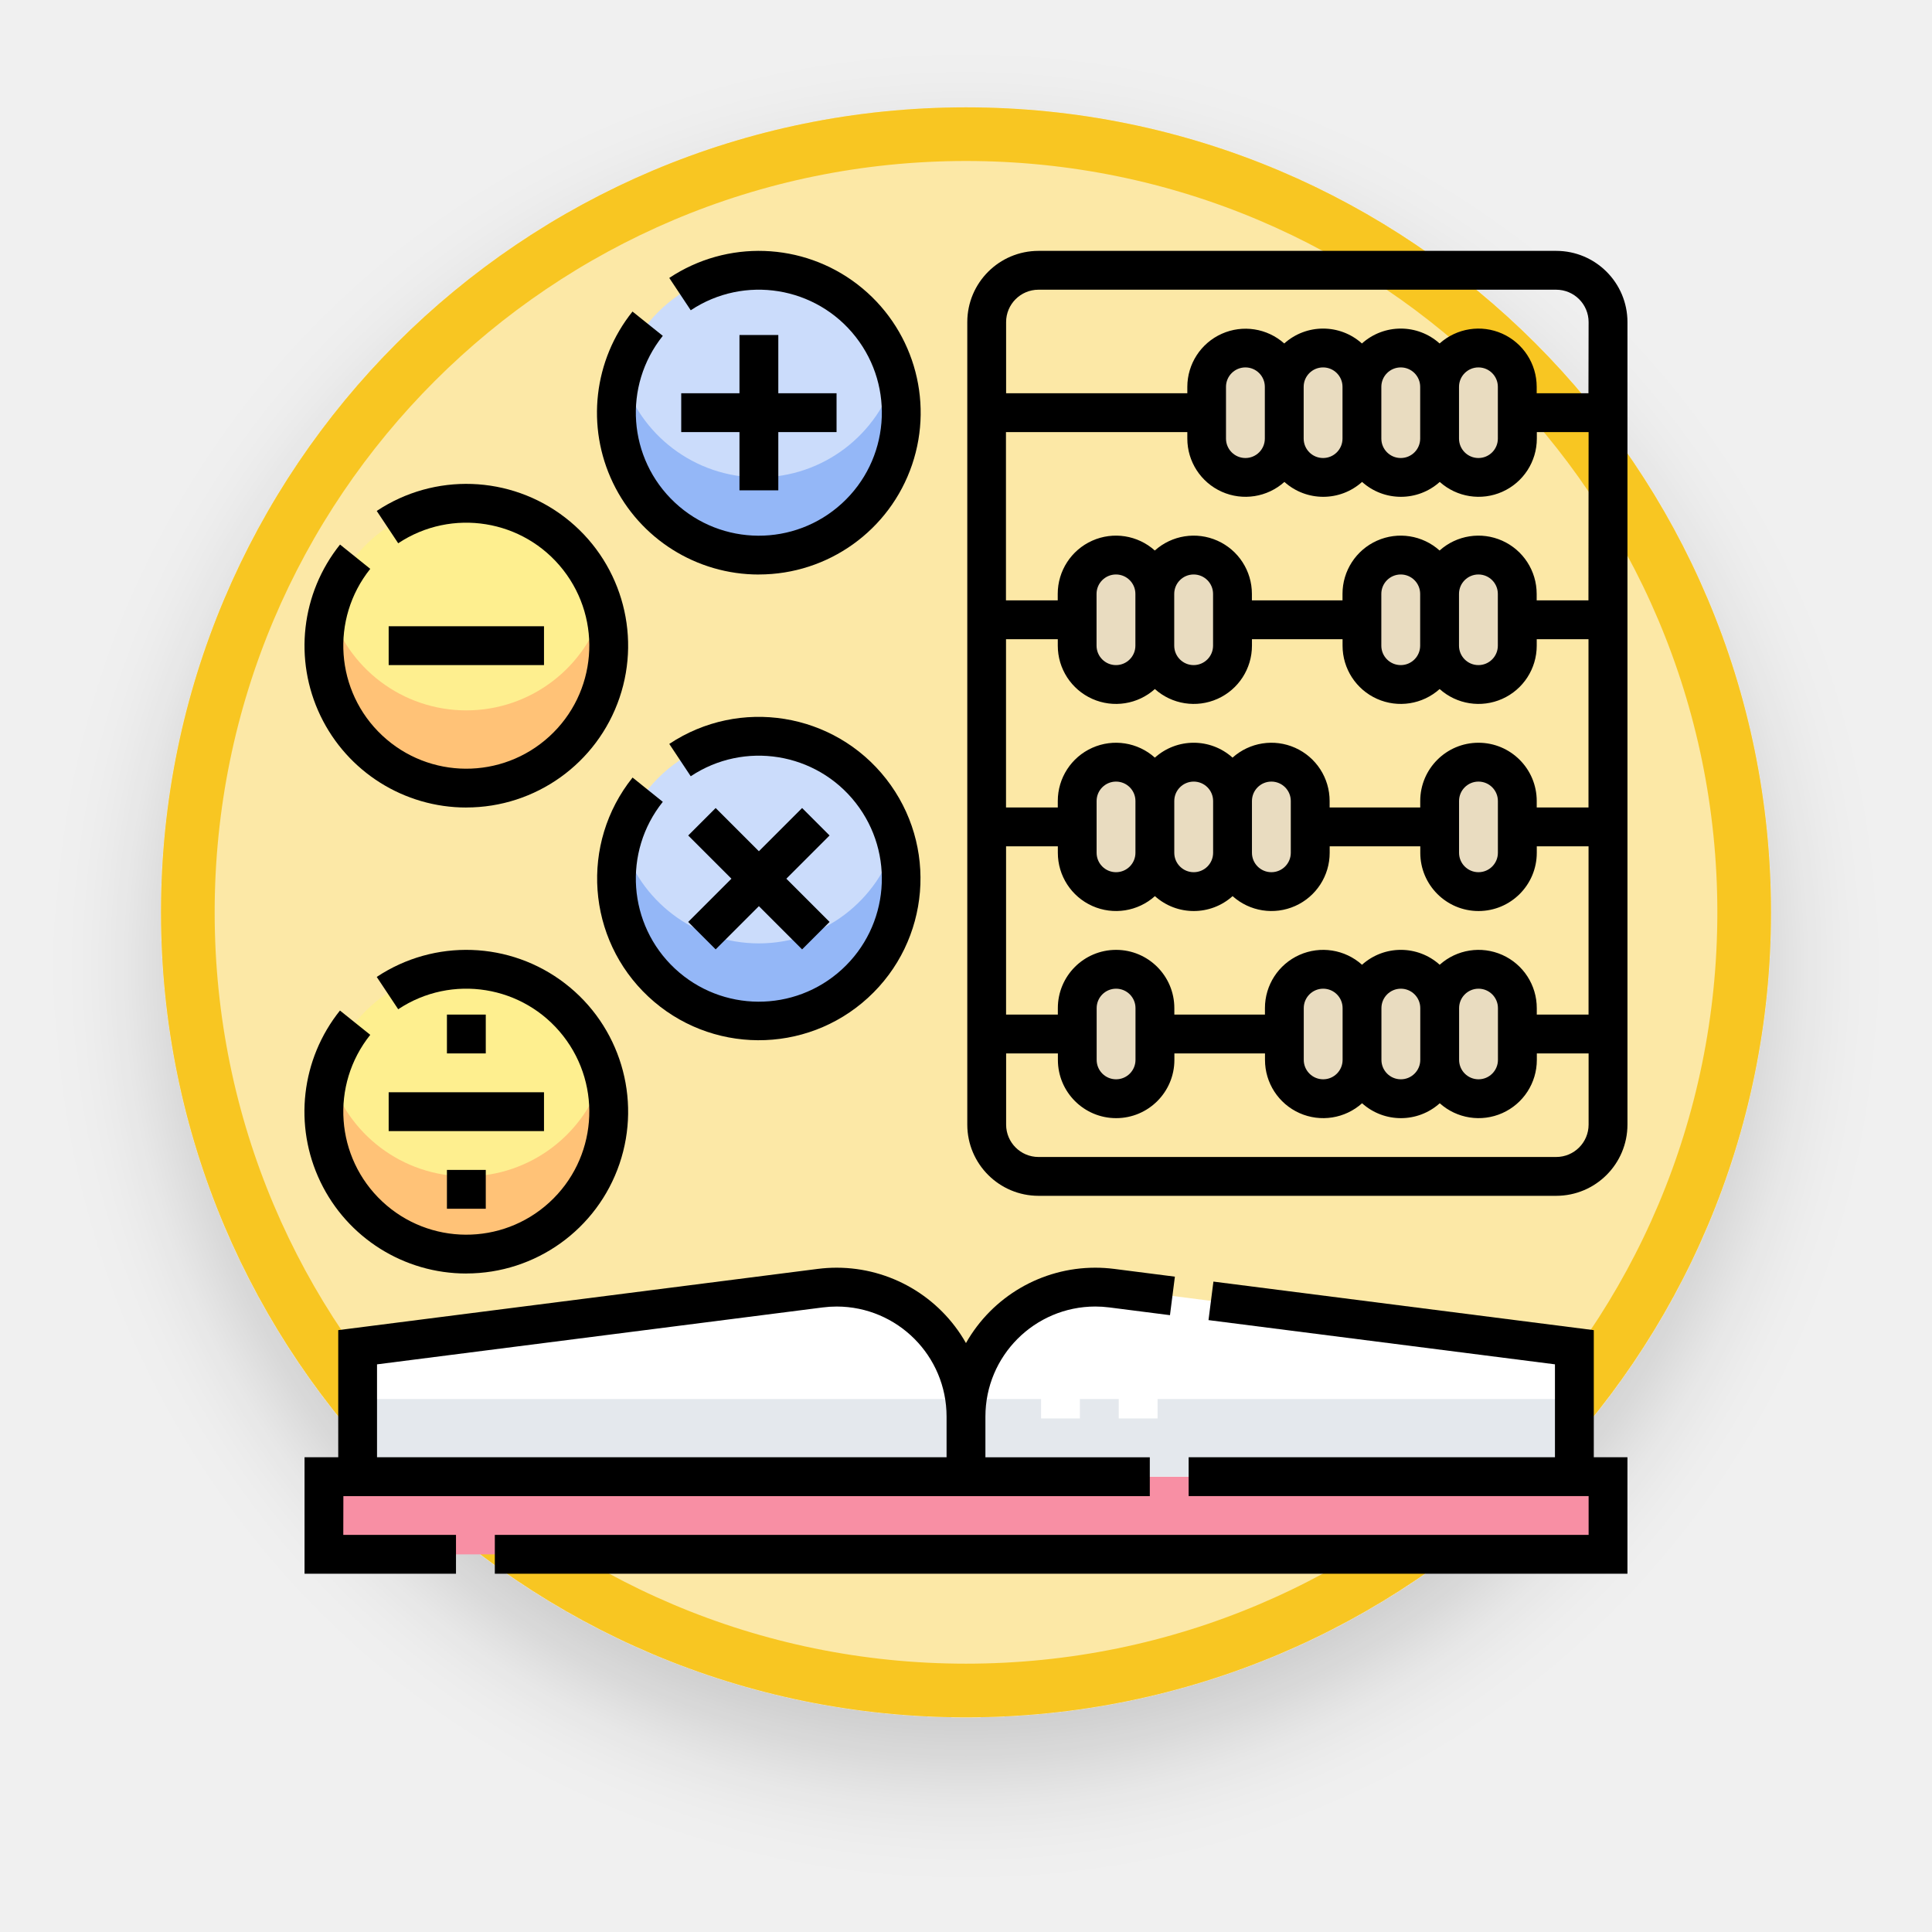
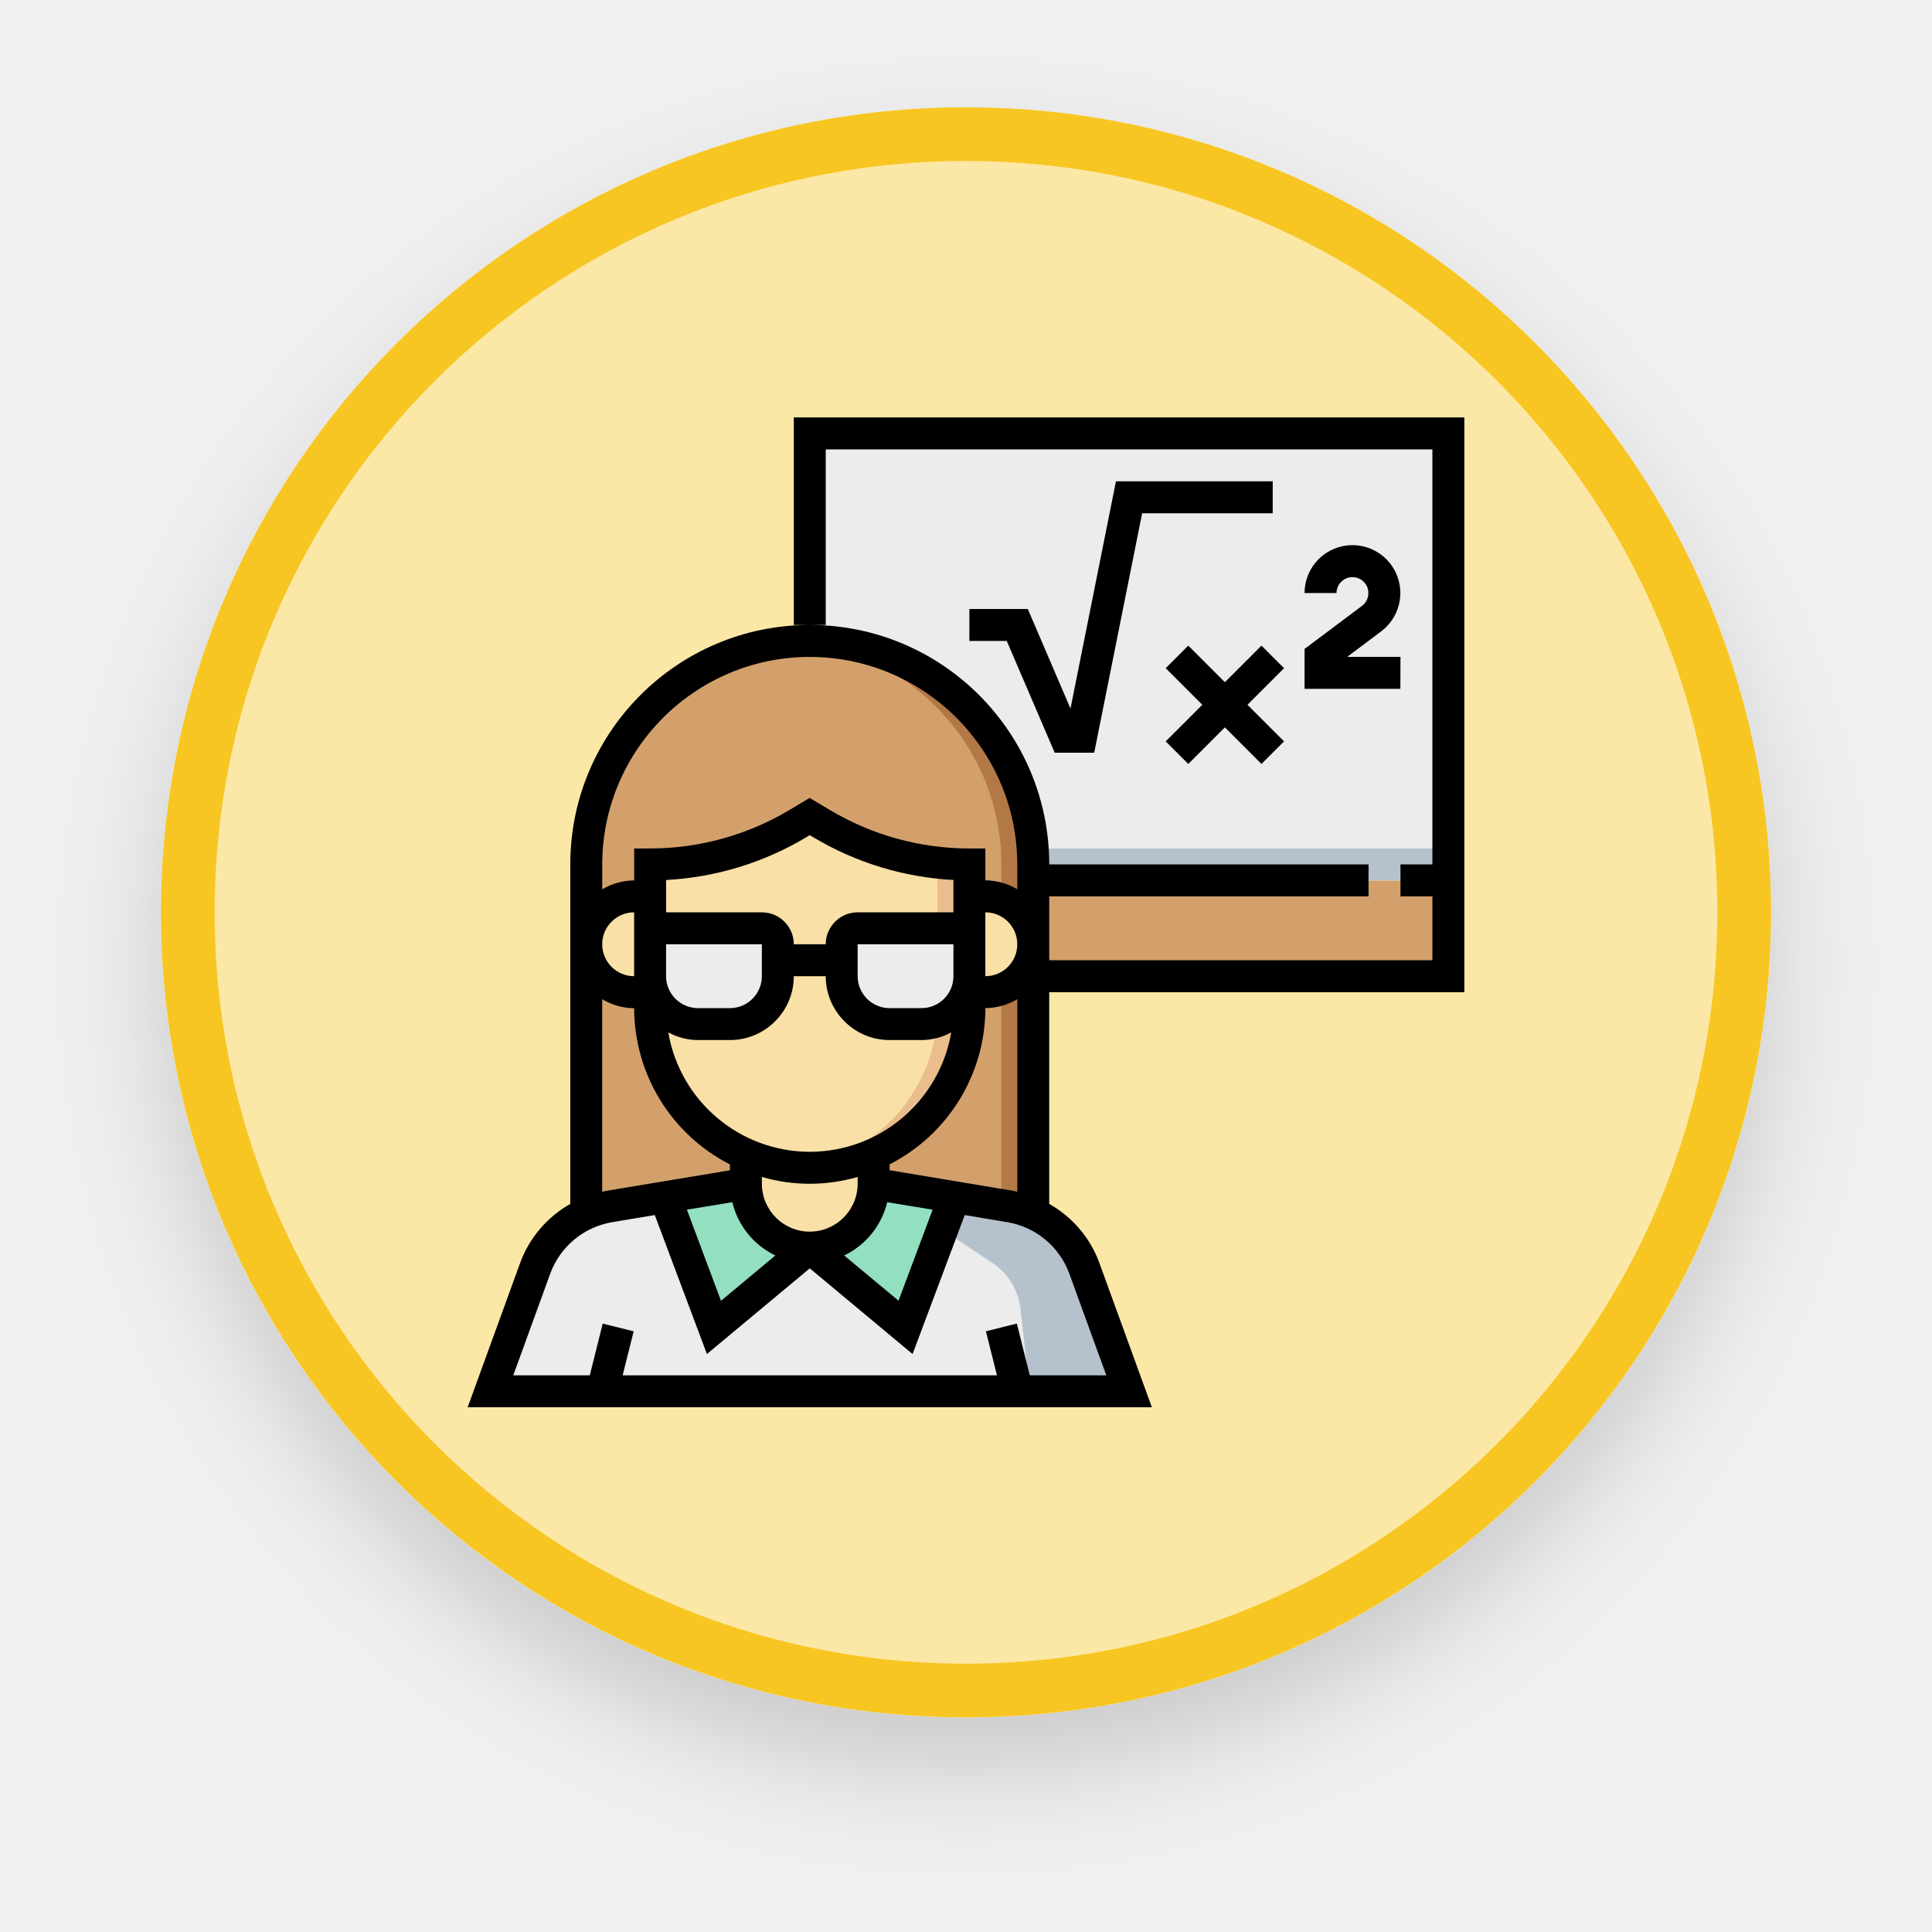
<svg xmlns="http://www.w3.org/2000/svg" width="108" height="108" viewBox="0 0 108 108">
  <defs>
    <filter id="Ellipse_11513" x="0" y="0" width="108" height="108" filterUnits="userSpaceOnUse">
      <feOffset dy="3" input="SourceAlpha" />
      <feGaussianBlur stdDeviation="3" result="blur" />
      <feFlood flood-opacity="0.161" />
      <feComposite operator="in" in2="blur" />
      <feComposite in="SourceGraphic" />
    </filter>
  </defs>
-   <g id="Group_1143496" data-name="Group 1143496" transform="translate(-746 -564)">
-     <g id="Group_1143495" data-name="Group 1143495" transform="translate(559 -593)">
+   <g id="Group_1143923" data-name="Group 1143923" transform="translate(-746 -515)">
+     <g id="Group_1143495" data-name="Group 1143495" transform="translate(559 -642)">
      <g transform="matrix(1, 0, 0, 1, 187, 1157)" filter="url(#Ellipse_11513)">
        <g id="Ellipse_11513-2" data-name="Ellipse 11513" transform="translate(9 6)" fill="#fce8a6" stroke="#f8c624" stroke-width="3">
          <circle cx="45" cy="45" r="45" stroke="none" />
          <circle cx="45" cy="45" r="43.5" fill="none" />
        </g>
      </g>
    </g>
-     <g id="maths_3655656" transform="translate(763.024 578.024)">
-       <g id="Flat_26_" transform="translate(1.085 1.085)">
-         <path id="Path_904830" data-name="Path 904830" d="M7.5,473.5H79.28v4.342H7.5Z" transform="translate(-7.5 -406.061)" fill="#f88fa4" />
-         <path id="Path_904831" data-name="Path 904831" d="M88.518,410.877H20.5v-7.236l25.857-3.3a7.236,7.236,0,0,1,8.152,7.178v0a7.236,7.236,0,0,1,8.152-7.178l25.857,3.3Z" transform="translate(-18.619 -343.438)" fill="#fff" />
-         <path id="Path_904832" data-name="Path 904832" d="M54.509,444.483a7.322,7.322,0,0,0-.068-.983H20.5v4.342H88.518V443.5H54.577A7.321,7.321,0,0,0,54.509,444.483Z" transform="translate(-18.619 -380.403)" fill="#e4e8ed" />
-         <g id="Group_1143447" data-name="Group 1143447" transform="translate(42.113 4.342)">
-           <path id="Path_904833" data-name="Path 904833" d="M380.671,44.736a2.171,2.171,0,0,1-2.171-2.171V39.671a2.171,2.171,0,1,1,4.342,0v2.894A2.171,2.171,0,0,1,380.671,44.736Z" transform="translate(-366.923 -37.5)" fill="#e9dcc0" />
-           <path id="Path_904834" data-name="Path 904834" d="M350.671,44.736a2.171,2.171,0,0,1-2.171-2.171V39.671a2.171,2.171,0,1,1,4.342,0v2.894A2.171,2.171,0,0,1,350.671,44.736Z" transform="translate(-341.264 -37.5)" fill="#e9dcc0" />
-           <path id="Path_904835" data-name="Path 904835" d="M440.671,44.736a2.171,2.171,0,0,1-2.171-2.171V39.671a2.171,2.171,0,1,1,4.342,0v2.894A2.171,2.171,0,0,1,440.671,44.736Z" transform="translate(-418.239 -37.5)" fill="#e9dcc0" />
-           <path id="Path_904836" data-name="Path 904836" d="M410.671,44.736a2.171,2.171,0,0,1-2.171-2.171V39.671a2.171,2.171,0,1,1,4.342,0v2.894A2.171,2.171,0,0,1,410.671,44.736Z" transform="translate(-392.581 -37.5)" fill="#e9dcc0" />
-           <path id="Path_904837" data-name="Path 904837" d="M440.671,197.5a2.171,2.171,0,0,0-2.171,2.171v2.894a2.171,2.171,0,1,0,4.342,0v-2.894A2.171,2.171,0,0,0,440.671,197.5Z" transform="translate(-418.239 -174.345)" fill="#e9dcc0" />
-           <path id="Path_904838" data-name="Path 904838" d="M360.671,197.5a2.171,2.171,0,0,0-2.171,2.171v2.894a2.171,2.171,0,1,0,4.342,0v-2.894A2.171,2.171,0,0,0,360.671,197.5Z" transform="translate(-349.817 -174.345)" fill="#e9dcc0" />
-           <path id="Path_904839" data-name="Path 904839" d="M330.671,197.5a2.171,2.171,0,0,0-2.171,2.171v2.894a2.171,2.171,0,1,0,4.342,0v-2.894A2.171,2.171,0,0,0,330.671,197.5Z" transform="translate(-324.158 -174.345)" fill="#e9dcc0" />
-           <path id="Path_904840" data-name="Path 904840" d="M300.671,197.5a2.171,2.171,0,0,0-2.171,2.171v2.894a2.171,2.171,0,1,0,4.342,0v-2.894A2.171,2.171,0,0,0,300.671,197.5Z" transform="translate(-298.5 -174.345)" fill="#e9dcc0" />
-           <path id="Path_904841" data-name="Path 904841" d="M330.671,117.5a2.171,2.171,0,0,0-2.171,2.171v2.894a2.171,2.171,0,0,0,4.342,0v-2.894A2.171,2.171,0,0,0,330.671,117.5Z" transform="translate(-324.158 -105.923)" fill="#e9dcc0" />
-           <path id="Path_904842" data-name="Path 904842" d="M300.671,117.5a2.171,2.171,0,0,0-2.171,2.171v2.894a2.171,2.171,0,1,0,4.342,0v-2.894A2.171,2.171,0,0,0,300.671,117.5Z" transform="translate(-298.5 -105.923)" fill="#e9dcc0" />
-           <path id="Path_904843" data-name="Path 904843" d="M440.671,117.5a2.171,2.171,0,0,0-2.171,2.171v2.894a2.171,2.171,0,1,0,4.342,0v-2.894A2.171,2.171,0,0,0,440.671,117.5Z" transform="translate(-418.239 -105.923)" fill="#e9dcc0" />
-           <path id="Path_904844" data-name="Path 904844" d="M410.671,117.5a2.171,2.171,0,0,0-2.171,2.171v2.894a2.171,2.171,0,1,0,4.342,0v-2.894A2.171,2.171,0,0,0,410.671,117.5Z" transform="translate(-392.581 -105.923)" fill="#e9dcc0" />
-           <path id="Path_904845" data-name="Path 904845" d="M380.671,284.736a2.171,2.171,0,0,0,2.171-2.171v-2.894a2.171,2.171,0,0,0-4.342,0v2.894A2.171,2.171,0,0,0,380.671,284.736Z" transform="translate(-366.923 -242.768)" fill="#e9dcc0" />
-           <path id="Path_904846" data-name="Path 904846" d="M300.671,284.736a2.171,2.171,0,0,0,2.171-2.171v-2.894a2.171,2.171,0,1,0-4.342,0v2.894A2.171,2.171,0,0,0,300.671,284.736Z" transform="translate(-298.5 -242.768)" fill="#e9dcc0" />
-           <path id="Path_904847" data-name="Path 904847" d="M410.671,284.736a2.171,2.171,0,0,0,2.171-2.171v-2.894a2.171,2.171,0,1,0-4.342,0v2.894A2.171,2.171,0,0,0,410.671,284.736Z" transform="translate(-392.581 -242.768)" fill="#e9dcc0" />
-           <path id="Path_904848" data-name="Path 904848" d="M440.671,284.736a2.171,2.171,0,0,0,2.171-2.171v-2.894a2.171,2.171,0,1,0-4.342,0v2.894A2.171,2.171,0,0,0,440.671,284.736Z" transform="translate(-418.239 -242.768)" fill="#e9dcc0" />
-         </g>
-         <circle id="Ellipse_11544" data-name="Ellipse 11544" cx="7.96" cy="7.96" r="7.96" transform="translate(16.353)" fill="#cbdcfb" />
-         <circle id="Ellipse_11545" data-name="Ellipse 11545" cx="7.96" cy="7.96" r="7.96" transform="translate(0 13.025)" fill="#feef8f" />
-         <circle id="Ellipse_11546" data-name="Ellipse 11546" cx="7.96" cy="7.96" r="7.96" transform="translate(0 39.074)" fill="#feef8f" />
-         <circle id="Ellipse_11547" data-name="Ellipse 11547" cx="7.96" cy="7.96" r="7.96" transform="translate(16.353 26.049)" fill="#cbdcfb" />
-         <path id="Path_904849" data-name="Path 904849" d="M128.46,53.289A7.961,7.961,0,0,1,120.8,47.5a7.96,7.96,0,1,0,15.315,0A7.961,7.961,0,0,1,128.46,53.289Z" transform="translate(-104.147 -41.711)" fill="#94b7f7" />
-         <path id="Path_904850" data-name="Path 904850" d="M15.46,143.289A7.961,7.961,0,0,1,7.8,137.5a7.96,7.96,0,1,0,15.315,0A7.961,7.961,0,0,1,15.46,143.289Z" transform="translate(-7.5 -118.687)" fill="#ffc277" />
-         <path id="Path_904851" data-name="Path 904851" d="M15.46,323.289A7.961,7.961,0,0,1,7.8,317.5a7.96,7.96,0,1,0,15.315,0A7.961,7.961,0,0,1,15.46,323.289Z" transform="translate(-7.5 -272.637)" fill="#ffc277" />
-         <path id="Path_904852" data-name="Path 904852" d="M128.46,233.289A7.961,7.961,0,0,1,120.8,227.5a7.96,7.96,0,1,0,15.315,0A7.961,7.961,0,0,1,128.46,233.289Z" transform="translate(-104.147 -195.662)" fill="#94b7f7" />
+     <g id="Group_1143922" data-name="Group 1143922" transform="translate(772.143 536.622)">
+       <rect id="Rectangle_405146" data-name="Rectangle 405146" width="23.204" height="5.355" transform="translate(31.618 27.593)" fill="#d3a06c" />
+       <path id="Path_978810" data-name="Path 978810" d="M171.424,34.7V9.712h35.7V34.7h-35.7Z" transform="translate(-152.3 -7.108)" fill="#ececec" />
+       <rect id="Rectangle_405147" data-name="Rectangle 405147" width="35.698" height="1.785" transform="translate(19.124 25.808)" fill="#b6c1ce" />
+       <path id="Path_978811" data-name="Path 978811" d="M59.424,146.733V126.206a12.494,12.494,0,0,1,12.494-12.494h0a12.494,12.494,0,0,1,12.494,12.494v20.526Z" transform="translate(-52.795 -99.506)" fill="#d3a06c" />
+       <path id="Path_978812" data-name="Path 978812" d="M164.316,113.712c-.3,0-.6.024-.892.045a12.486,12.486,0,0,1,11.6,12.45v20.526h1.785V126.206A12.494,12.494,0,0,0,164.316,113.712Z" transform="translate(-145.193 -99.506)" fill="#b27946" />
+       <path id="Path_978813" data-name="Path 978813" d="M243.424,241.712h1.785a2.677,2.677,0,0,1,2.677,2.677h0a2.677,2.677,0,0,1-2.677,2.677h-1.785Z" transform="translate(-216.268 -213.226)" fill="#f9e0a6" />
+       <path id="Path_978814" data-name="Path 978814" d="M44.621,390.435a5.355,5.355,0,0,0-4.152-3.452l-7.626-1.271H25.7l-7.626,1.271a5.354,5.354,0,0,0-4.152,3.452l-2.5,6.879h35.7Z" transform="translate(-10.15 -341.162)" fill="#ececec" />
+       <path id="Path_978815" data-name="Path 978815" d="M212.15,397.314H217.7l-2.5-6.879a5.355,5.355,0,0,0-4.152-3.452l-7.626-1.271,6.648,4.432a3.571,3.571,0,0,1,1.568,2.576Z" transform="translate(-180.731 -341.162)" fill="#b6c1ce" />
+       <g id="Group_1143919" data-name="Group 1143919" transform="translate(11.039 44.55)">
+         <path id="Path_978816" data-name="Path 978816" d="M179.509,386.464l-2.73,7.28-5.355-4.462,3.57-3.57Z" transform="translate(-163.339 -385.712)" fill="#92e0c0" />
+         <path id="Path_978817" data-name="Path 978817" d="M98.952,386.464l2.73,7.28,5.355-4.462-3.57-3.57Z" transform="translate(-98.952 -385.712)" fill="#92e0c0" />
      </g>
-       <g id="Group_1143448" data-name="Group 1143448" transform="translate(41.172 63.097)">
-         <path id="Path_904853" data-name="Path 904853" d="M284.5,436h2.171v2.171H284.5Z" transform="translate(-284.5 -436)" fill="#fff" />
-         <path id="Path_904854" data-name="Path 904854" d="M314.5,436h2.171v2.171H314.5Z" transform="translate(-310.158 -436)" fill="#fff" />
+       <g id="Group_1143920" data-name="Group 1143920" transform="translate(6.629 24.023)">
+         <path id="Path_978818" data-name="Path 978818" d="M63.886,241.712H62.1a2.677,2.677,0,0,0-2.677,2.677h0a2.677,2.677,0,0,0,2.677,2.677h1.785Z" transform="translate(-59.424 -237.25)" fill="#f9e0a6" />
+         <path id="Path_978819" data-name="Path 978819" d="M139.424,369.712V371.5a3.57,3.57,0,0,0,3.57,3.57h0a3.57,3.57,0,0,0,3.57-3.57v-1.785Z" transform="translate(-130.499 -350.97)" fill="#f9e0a6" />
+         <path id="Path_978820" data-name="Path 978820" d="M91.424,204.389v8.032a8.924,8.924,0,0,0,8.925,8.925h0a8.924,8.924,0,0,0,8.925-8.925v-8.032h0a16.109,16.109,0,0,1-8.288-2.3l-.636-.382-.636.382a16.109,16.109,0,0,1-8.288,2.3Z" transform="translate(-87.854 -201.712)" fill="#f9e0a6" />
      </g>
-       <g id="Outline_26_" transform="translate(0)">
-         <path id="Path_904855" data-name="Path 904855" d="M2.171,405.547h45.08v-2.171h-9.19V401.1a6.152,6.152,0,0,1,6.137-6.152,6.239,6.239,0,0,1,.792.051l3.388.433.275-2.153-3.388-.433a8.459,8.459,0,0,0-1.068-.068,8.312,8.312,0,0,0-7.223,4.213,8.312,8.312,0,0,0-7.223-4.213,8.426,8.426,0,0,0-1.067.068l-26.8,3.422v7.106H0v6.512H8.466v-2.171h-6.3Zm1.881-7.366L28.961,395a6.27,6.27,0,0,1,.792-.051A6.151,6.151,0,0,1,35.89,401.1v2.274H4.052Z" transform="translate(0 -335.937)" />
-         <path id="Path_904856" data-name="Path 904856" d="M134.933,400.855l-21.263-2.714-.275,2.153,19.367,2.472v5.195H112.285v2.171h22.359V412.3H73.5v2.171h63.314v-6.512h-1.881Z" transform="translate(-62.863 -340.523)" />
-         <path id="Path_904857" data-name="Path 904857" d="M288.923,0H259.98A3.984,3.984,0,0,0,256,3.98V48.843a3.984,3.984,0,0,0,3.98,3.98h28.944a3.984,3.984,0,0,0,3.98-3.98V3.98A3.984,3.984,0,0,0,288.923,0Zm1.809,48.843a1.811,1.811,0,0,1-1.809,1.809H259.98a1.811,1.811,0,0,1-1.809-1.809v-3.98h2.894v.362a3.256,3.256,0,0,0,6.512,0v-.362h5.065v.362a3.254,3.254,0,0,0,5.427,2.424,3.248,3.248,0,0,0,4.342,0,3.254,3.254,0,0,0,5.427-2.424v-.362h2.894Zm-27.5-3.618V42.33a1.085,1.085,0,0,1,2.171,0v2.894a1.085,1.085,0,1,1-2.171,0Zm11.577,0V42.33a1.085,1.085,0,0,1,2.171,0v2.894a1.085,1.085,0,1,1-2.171,0Zm4.342,0V42.33a1.085,1.085,0,0,1,2.171,0v2.894a1.085,1.085,0,0,1-2.171,0Zm4.342,0V42.33a1.085,1.085,0,0,1,2.171,0v2.894a1.085,1.085,0,0,1-2.171,0Zm7.236-2.533h-2.894V42.33a3.254,3.254,0,0,0-5.427-2.424,3.248,3.248,0,0,0-4.342,0,3.254,3.254,0,0,0-5.427,2.424v.362h-5.065V42.33a3.256,3.256,0,0,0-6.512,0v.362h-2.894V33.285h2.894v.362a3.254,3.254,0,0,0,5.427,2.424,3.248,3.248,0,0,0,4.342,0,3.254,3.254,0,0,0,5.427-2.424v-.362h5.065v.362a3.256,3.256,0,1,0,6.512,0v-.362h2.894Zm-27.5-9.045V30.753a1.085,1.085,0,1,1,2.171,0v2.894a1.085,1.085,0,1,1-2.171,0Zm4.342,0V30.753a1.085,1.085,0,1,1,2.171,0v2.894a1.085,1.085,0,1,1-2.171,0Zm4.342,0V30.753a1.085,1.085,0,1,1,2.171,0v2.894a1.085,1.085,0,1,1-2.171,0Zm11.577,0V30.753a1.085,1.085,0,0,1,2.171,0v2.894a1.085,1.085,0,0,1-2.171,0Zm7.236-2.533h-2.894v-.362a3.256,3.256,0,1,0-6.512,0v.362h-5.065v-.362a3.254,3.254,0,0,0-5.427-2.424,3.248,3.248,0,0,0-4.342,0,3.254,3.254,0,0,0-5.427,2.424v.362h-2.894V21.708h2.894v.362a3.254,3.254,0,0,0,5.427,2.424,3.254,3.254,0,0,0,5.427-2.424v-.362h5.065v.362a3.254,3.254,0,0,0,5.427,2.424,3.254,3.254,0,0,0,5.427-2.424v-.362h2.894Zm-27.5-9.045V19.175a1.085,1.085,0,1,1,2.171,0V22.07a1.085,1.085,0,1,1-2.171,0Zm4.342,0V19.175a1.085,1.085,0,1,1,2.171,0V22.07a1.085,1.085,0,1,1-2.171,0Zm11.577,0V19.175a1.085,1.085,0,0,1,2.171,0V22.07a1.085,1.085,0,0,1-2.171,0Zm4.342,0V19.175a1.085,1.085,0,0,1,2.171,0V22.07a1.085,1.085,0,0,1-2.171,0Zm7.236-2.533h-2.894v-.362a3.254,3.254,0,0,0-5.427-2.424,3.254,3.254,0,0,0-5.427,2.424v.362h-5.065v-.362a3.254,3.254,0,0,0-5.427-2.424,3.254,3.254,0,0,0-5.427,2.424v.362h-2.894V10.13H268.3v.362a3.254,3.254,0,0,0,5.427,2.424,3.248,3.248,0,0,0,4.342,0,3.248,3.248,0,0,0,4.342,0,3.254,3.254,0,0,0,5.427-2.424V10.13h2.894Zm-20.261-9.045V7.6a1.085,1.085,0,1,1,2.171,0v2.894a1.085,1.085,0,1,1-2.171,0Zm4.342,0V7.6a1.085,1.085,0,1,1,2.171,0v2.894a1.085,1.085,0,1,1-2.171,0Zm4.342,0V7.6a1.085,1.085,0,0,1,2.171,0v2.894a1.085,1.085,0,0,1-2.171,0Zm4.342,0V7.6a1.085,1.085,0,0,1,2.171,0v2.894a1.085,1.085,0,0,1-2.171,0Zm7.236-2.533h-2.894V7.6a3.254,3.254,0,0,0-5.427-2.424,3.248,3.248,0,0,0-4.342,0,3.248,3.248,0,0,0-4.342,0A3.254,3.254,0,0,0,268.3,7.6V7.96h-10.13V3.98a1.811,1.811,0,0,1,1.809-1.809h28.944a1.811,1.811,0,0,1,1.809,1.809Z" transform="translate(-218.952)" />
-         <path id="Path_904858" data-name="Path 904858" d="M122.045,18.09a9.045,9.045,0,1,0-5.009-16.577l1.2,1.807a6.876,6.876,0,1,1-1.562,1.43l-1.694-1.358a9.045,9.045,0,0,0,7.061,14.7Z" transform="translate(-96.647)" />
-         <path id="Path_904859" data-name="Path 904859" d="M9.045,108.09A9.045,9.045,0,1,0,4.036,91.513l1.2,1.807a6.876,6.876,0,1,1-1.562,1.43L1.984,93.392a9.045,9.045,0,0,0,7.061,14.7Z" transform="translate(0 -76.975)" />
-         <path id="Path_904860" data-name="Path 904860" d="M32.5,145h8.683v2.171H32.5Z" transform="translate(-27.797 -124.016)" />
-         <path id="Path_904861" data-name="Path 904861" d="M9.045,288.09a9.045,9.045,0,1,0-5.009-16.577l1.2,1.807a6.876,6.876,0,1,1-1.562,1.43l-1.694-1.358a9.045,9.045,0,0,0,7.061,14.7Z" transform="translate(0 -230.926)" />
-         <path id="Path_904862" data-name="Path 904862" d="M32.5,325h8.683v2.171H32.5Z" transform="translate(-27.797 -277.966)" />
-         <path id="Path_904863" data-name="Path 904863" d="M55,295h2.171v2.171H55Z" transform="translate(-47.04 -252.308)" />
-         <path id="Path_904864" data-name="Path 904864" d="M55,355h2.171v2.171H55Z" transform="translate(-47.04 -303.625)" />
-         <path id="Path_904865" data-name="Path 904865" d="M148.756,32.5v3.256H145.5v2.171h3.256v3.256h2.171V37.927h3.256V35.756h-3.256V32.5Z" transform="translate(-124.443 -27.797)" />
-         <path id="Path_904866" data-name="Path 904866" d="M114.984,183.392a9.038,9.038,0,1,0,2.052-1.879l1.2,1.807a6.876,6.876,0,1,1-1.562,1.43Z" transform="translate(-96.647 -153.951)" />
-         <path id="Path_904867" data-name="Path 904867" d="M149.732,223.1l2.416-2.416,2.416,2.416,1.535-1.535-2.416-2.416,2.416-2.416-1.535-1.535-2.416,2.416-2.416-2.416-1.535,1.535,2.416,2.416-2.416,2.416Z" transform="translate(-126.75 -184.053)" />
+       <path id="Path_978821" data-name="Path 978821" d="M171.456,224.744v8.14a8.926,8.926,0,0,1-8.032,8.88,8.925,8.925,0,0,0,9.817-8.88v-8.032A16.08,16.08,0,0,1,171.456,224.744Z" transform="translate(-145.193 -198.151)" fill="#eabd8c" />
+       <g id="Group_1143921" data-name="Group 1143921" transform="translate(10.199 30.271)">
+         <path id="Path_978822" data-name="Path 978822" d="M191.886,263.067H190.1a2.677,2.677,0,0,1-2.677-2.677V258.6a.893.893,0,0,1,.892-.892h5.355a.893.893,0,0,1,.892.892v1.785A2.677,2.677,0,0,1,191.886,263.067Z" transform="translate(-176.715 -257.712)" fill="#ececec" />
+         <path id="Path_978823" data-name="Path 978823" d="M94.1,263.067h1.785a2.677,2.677,0,0,0,2.677-2.677V258.6a.893.893,0,0,0-.892-.892H92.316a.893.893,0,0,0-.892.892v1.785A2.677,2.677,0,0,0,94.1,263.067Z" transform="translate(-91.424 -257.712)" fill="#ececec" />
      </g>
+       <path id="Path_978824" data-name="Path 978824" d="M55.714,33.84V1.712H18.231v11.6h1.785V3.5H53.929V26.7H52.144v1.785h1.785v3.57H32.51v-3.57H50.359V26.7H32.51a13.387,13.387,0,1,0-26.774,0V45.679a6.248,6.248,0,0,0-2.8,3.29L0,57.044H38.246l-2.937-8.077a6.239,6.239,0,0,0-2.8-3.289V33.84ZM14.793,45.582A4.46,4.46,0,0,0,17.2,48.56l-3.039,2.533L12.255,46Zm4.33,1.646a2.681,2.681,0,0,1-2.677-2.677v-.38a9.617,9.617,0,0,0,5.355,0v.38A2.681,2.681,0,0,1,19.124,47.227Zm4.33-1.646L25.992,46l-1.907,5.088L21.046,48.56A4.467,4.467,0,0,0,23.454,45.582Zm-4.33-2.817a8.04,8.04,0,0,1-7.909-6.676,3.525,3.525,0,0,0,1.662.429h1.785a3.573,3.573,0,0,0,3.57-3.57h1.785a3.573,3.573,0,0,0,3.57,3.57h1.785a3.525,3.525,0,0,0,1.662-.429A8.04,8.04,0,0,1,19.124,42.765Zm8.032-13.387H21.8a1.787,1.787,0,0,0-1.785,1.785H18.231a1.787,1.787,0,0,0-1.785-1.785H11.091V27.57a17.008,17.008,0,0,0,7.855-2.4l.177-.107.177.106a17.008,17.008,0,0,0,7.855,2.4Zm-1.785,5.355H23.586A1.787,1.787,0,0,1,21.8,32.948V31.163h5.355v1.785A1.787,1.787,0,0,1,25.371,34.733Zm-8.925-3.57v1.785a1.787,1.787,0,0,1-1.785,1.785H12.876a1.787,1.787,0,0,1-1.785-1.785V31.163Zm-7.14,0v1.785a1.785,1.785,0,0,1,0-3.57Zm19.634,0V29.378a1.785,1.785,0,1,1,0,3.57ZM19.124,15.1a11.615,11.615,0,0,1,11.6,11.6v1.389a3.533,3.533,0,0,0-1.785-.5V25.808h-.892a15.214,15.214,0,0,1-7.829-2.169l-1.1-.657-1.1.657A15.214,15.214,0,0,1,10.2,25.808H9.307v1.785a3.533,3.533,0,0,0-1.785.5V26.7A11.615,11.615,0,0,1,19.124,15.1ZM7.522,34.237a3.533,3.533,0,0,0,1.785.5,9.821,9.821,0,0,0,5.355,8.734v.328L7.78,44.941c-.088.014-.171.043-.259.061V34.237ZM33.633,49.578,35.7,55.259H31.422L30.7,52.366l-1.73.432.616,2.461H8.664L9.279,52.8l-1.73-.432-.723,2.893H2.549l2.065-5.681A4.476,4.476,0,0,1,8.074,46.7l2.386-.4,2.914,7.769,5.749-4.79,5.748,4.791L27.786,46.3l2.386.4A4.474,4.474,0,0,1,33.633,49.578Zm-3.167-4.637-6.88-1.147v-.328a9.82,9.82,0,0,0,5.355-8.734,3.533,3.533,0,0,0,1.785-.5V45C30.638,44.984,30.554,44.955,30.466,44.941Z" transform="translate(0 0)" />
+       <path id="Path_978825" data-name="Path 978825" d="M256.191,48.884H258.4L261.079,35.5h7.3V33.712h-8.763l-2.542,12.706-2.386-5.566h-3.266v1.785h2.089Z" transform="translate(-223.376 -28.43)" />
+       <path id="Path_978826" data-name="Path 978826" d="M355.123,116.056l-2.046,2.046-2.046-2.046-1.262,1.262,2.046,2.046-2.046,2.046,1.262,1.262,2.046-2.046,2.046,2.046,1.262-1.262-2.046-2.046,2.046-2.046Z" transform="translate(-310.749 -101.588)" />
+       <path id="Path_978827" data-name="Path 978827" d="M424.779,71.959H421.8l1.9-1.428a2.677,2.677,0,1,0-4.283-2.142h1.785a.892.892,0,1,1,1.429.714l-3.214,2.41v2.231h5.355Z" transform="translate(-372.634 -56.86)" />
    </g>
  </g>
</svg>
